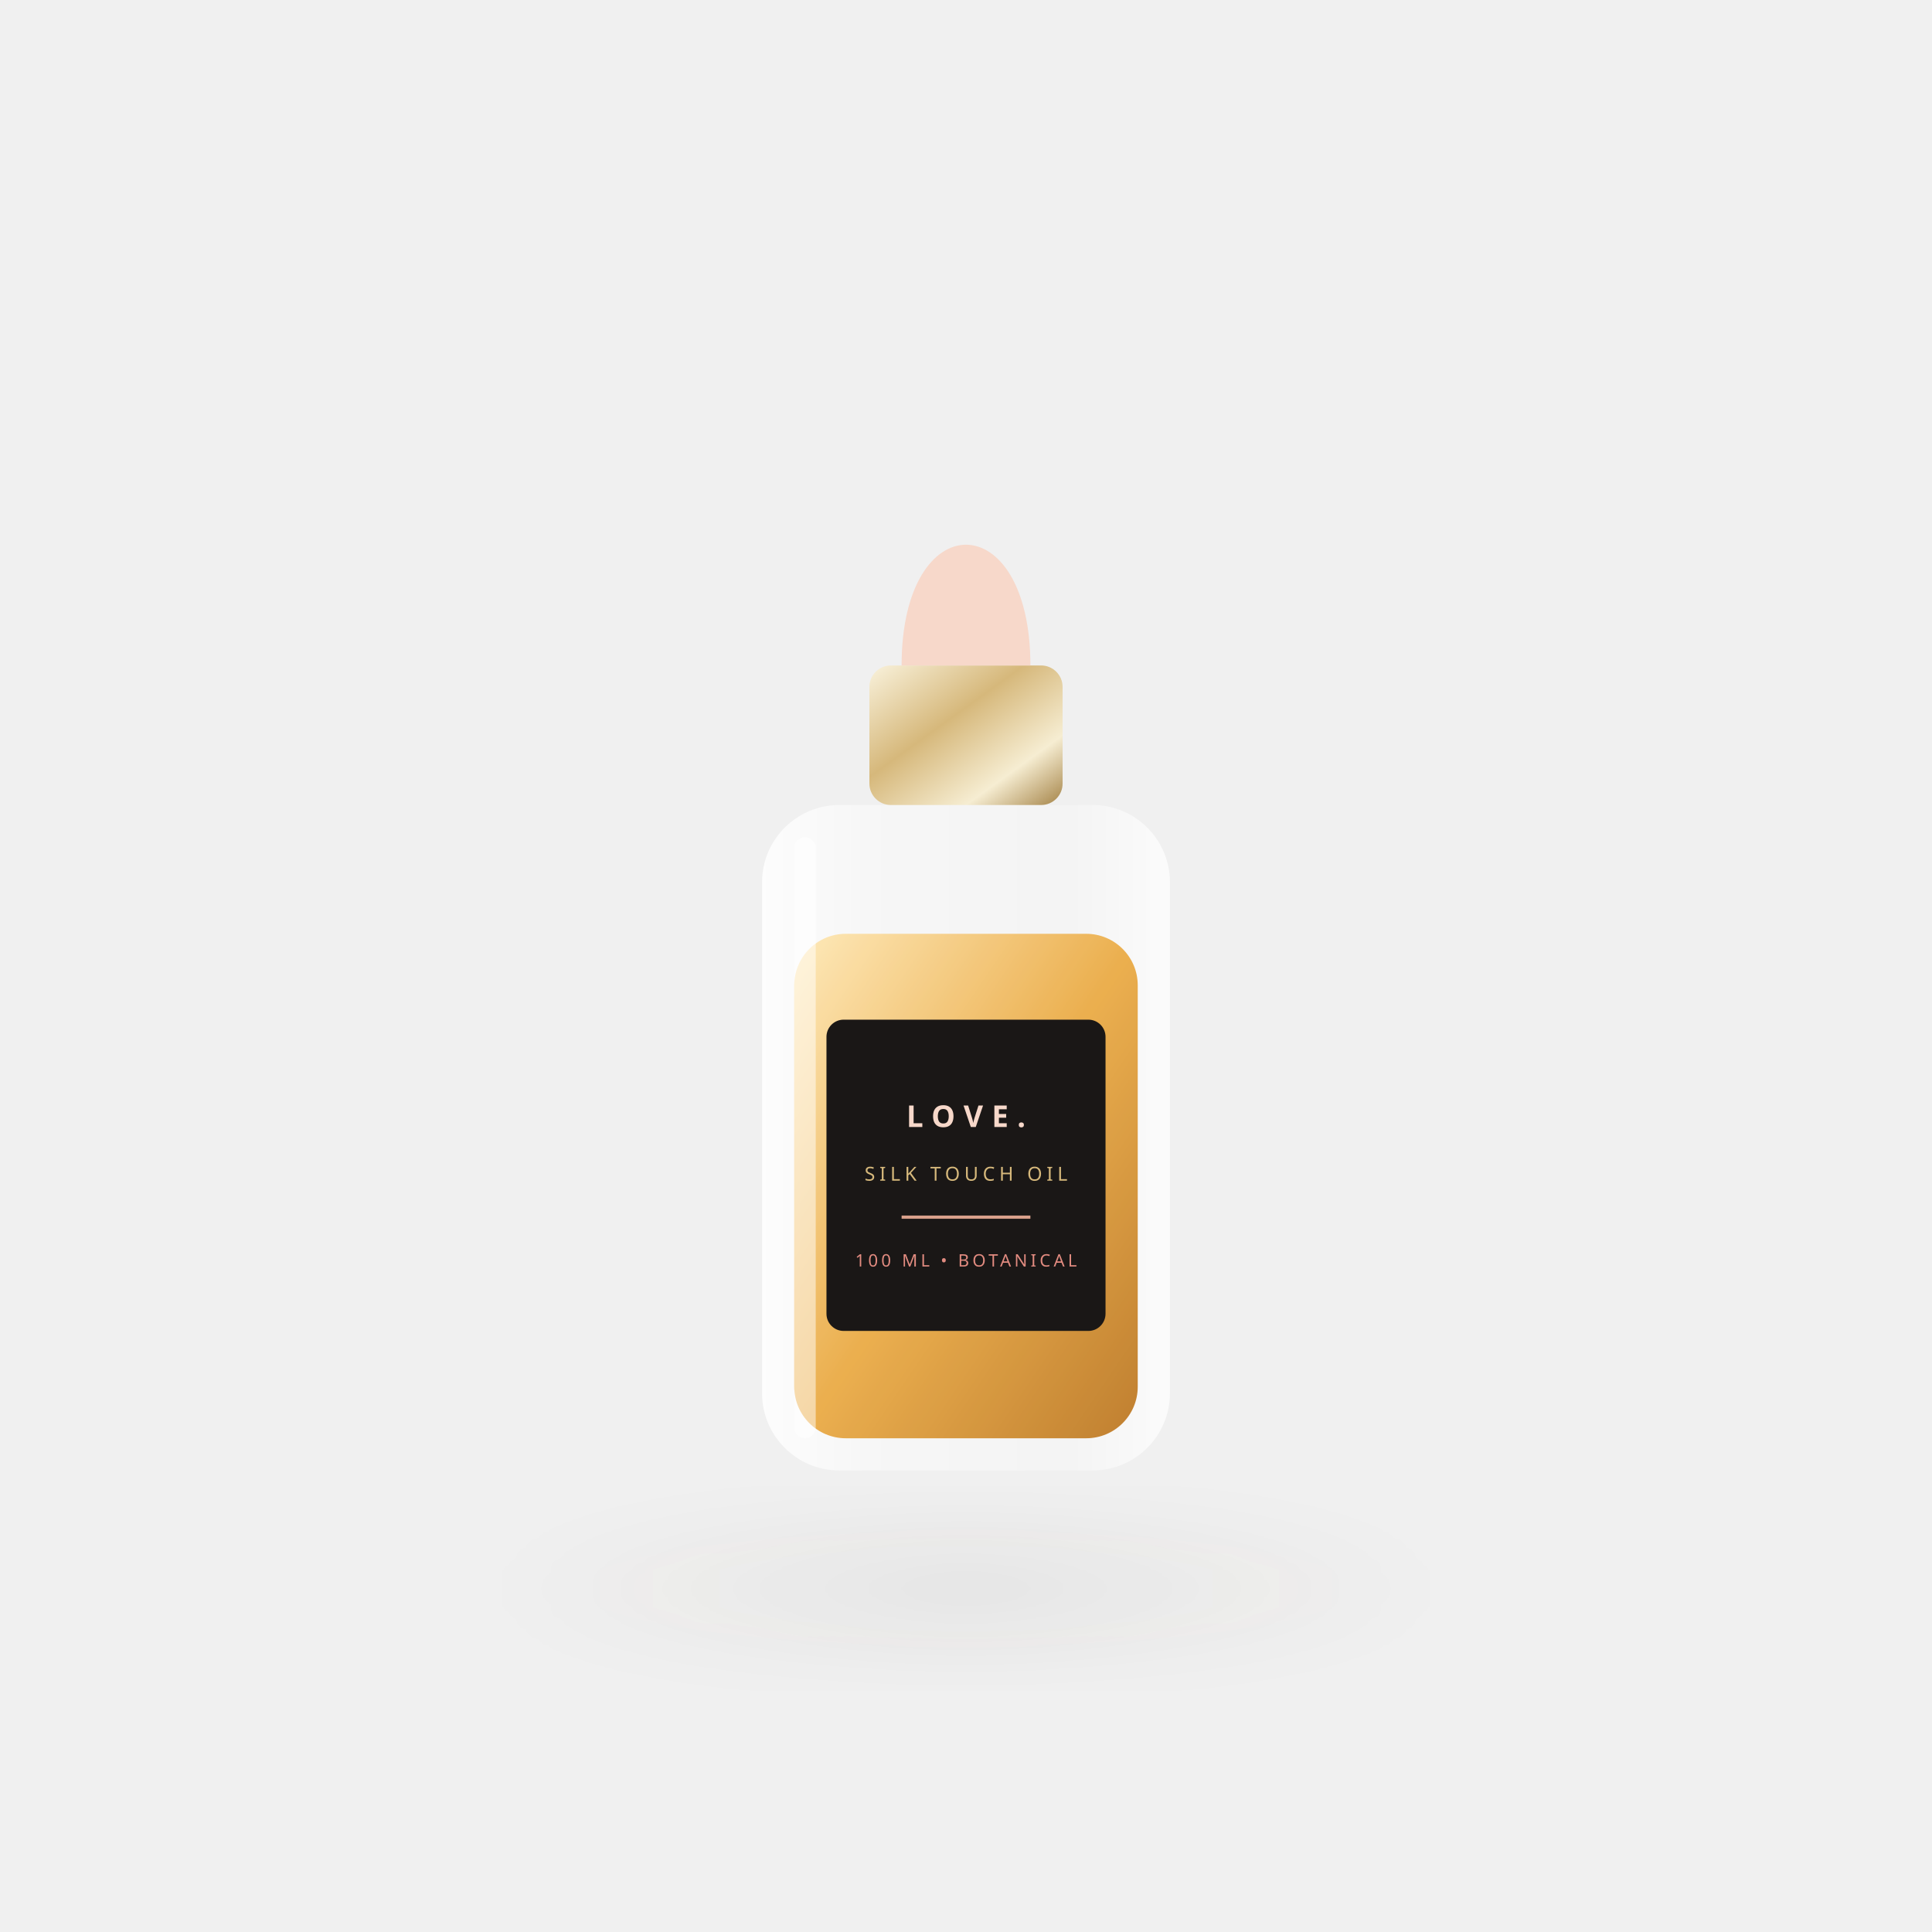
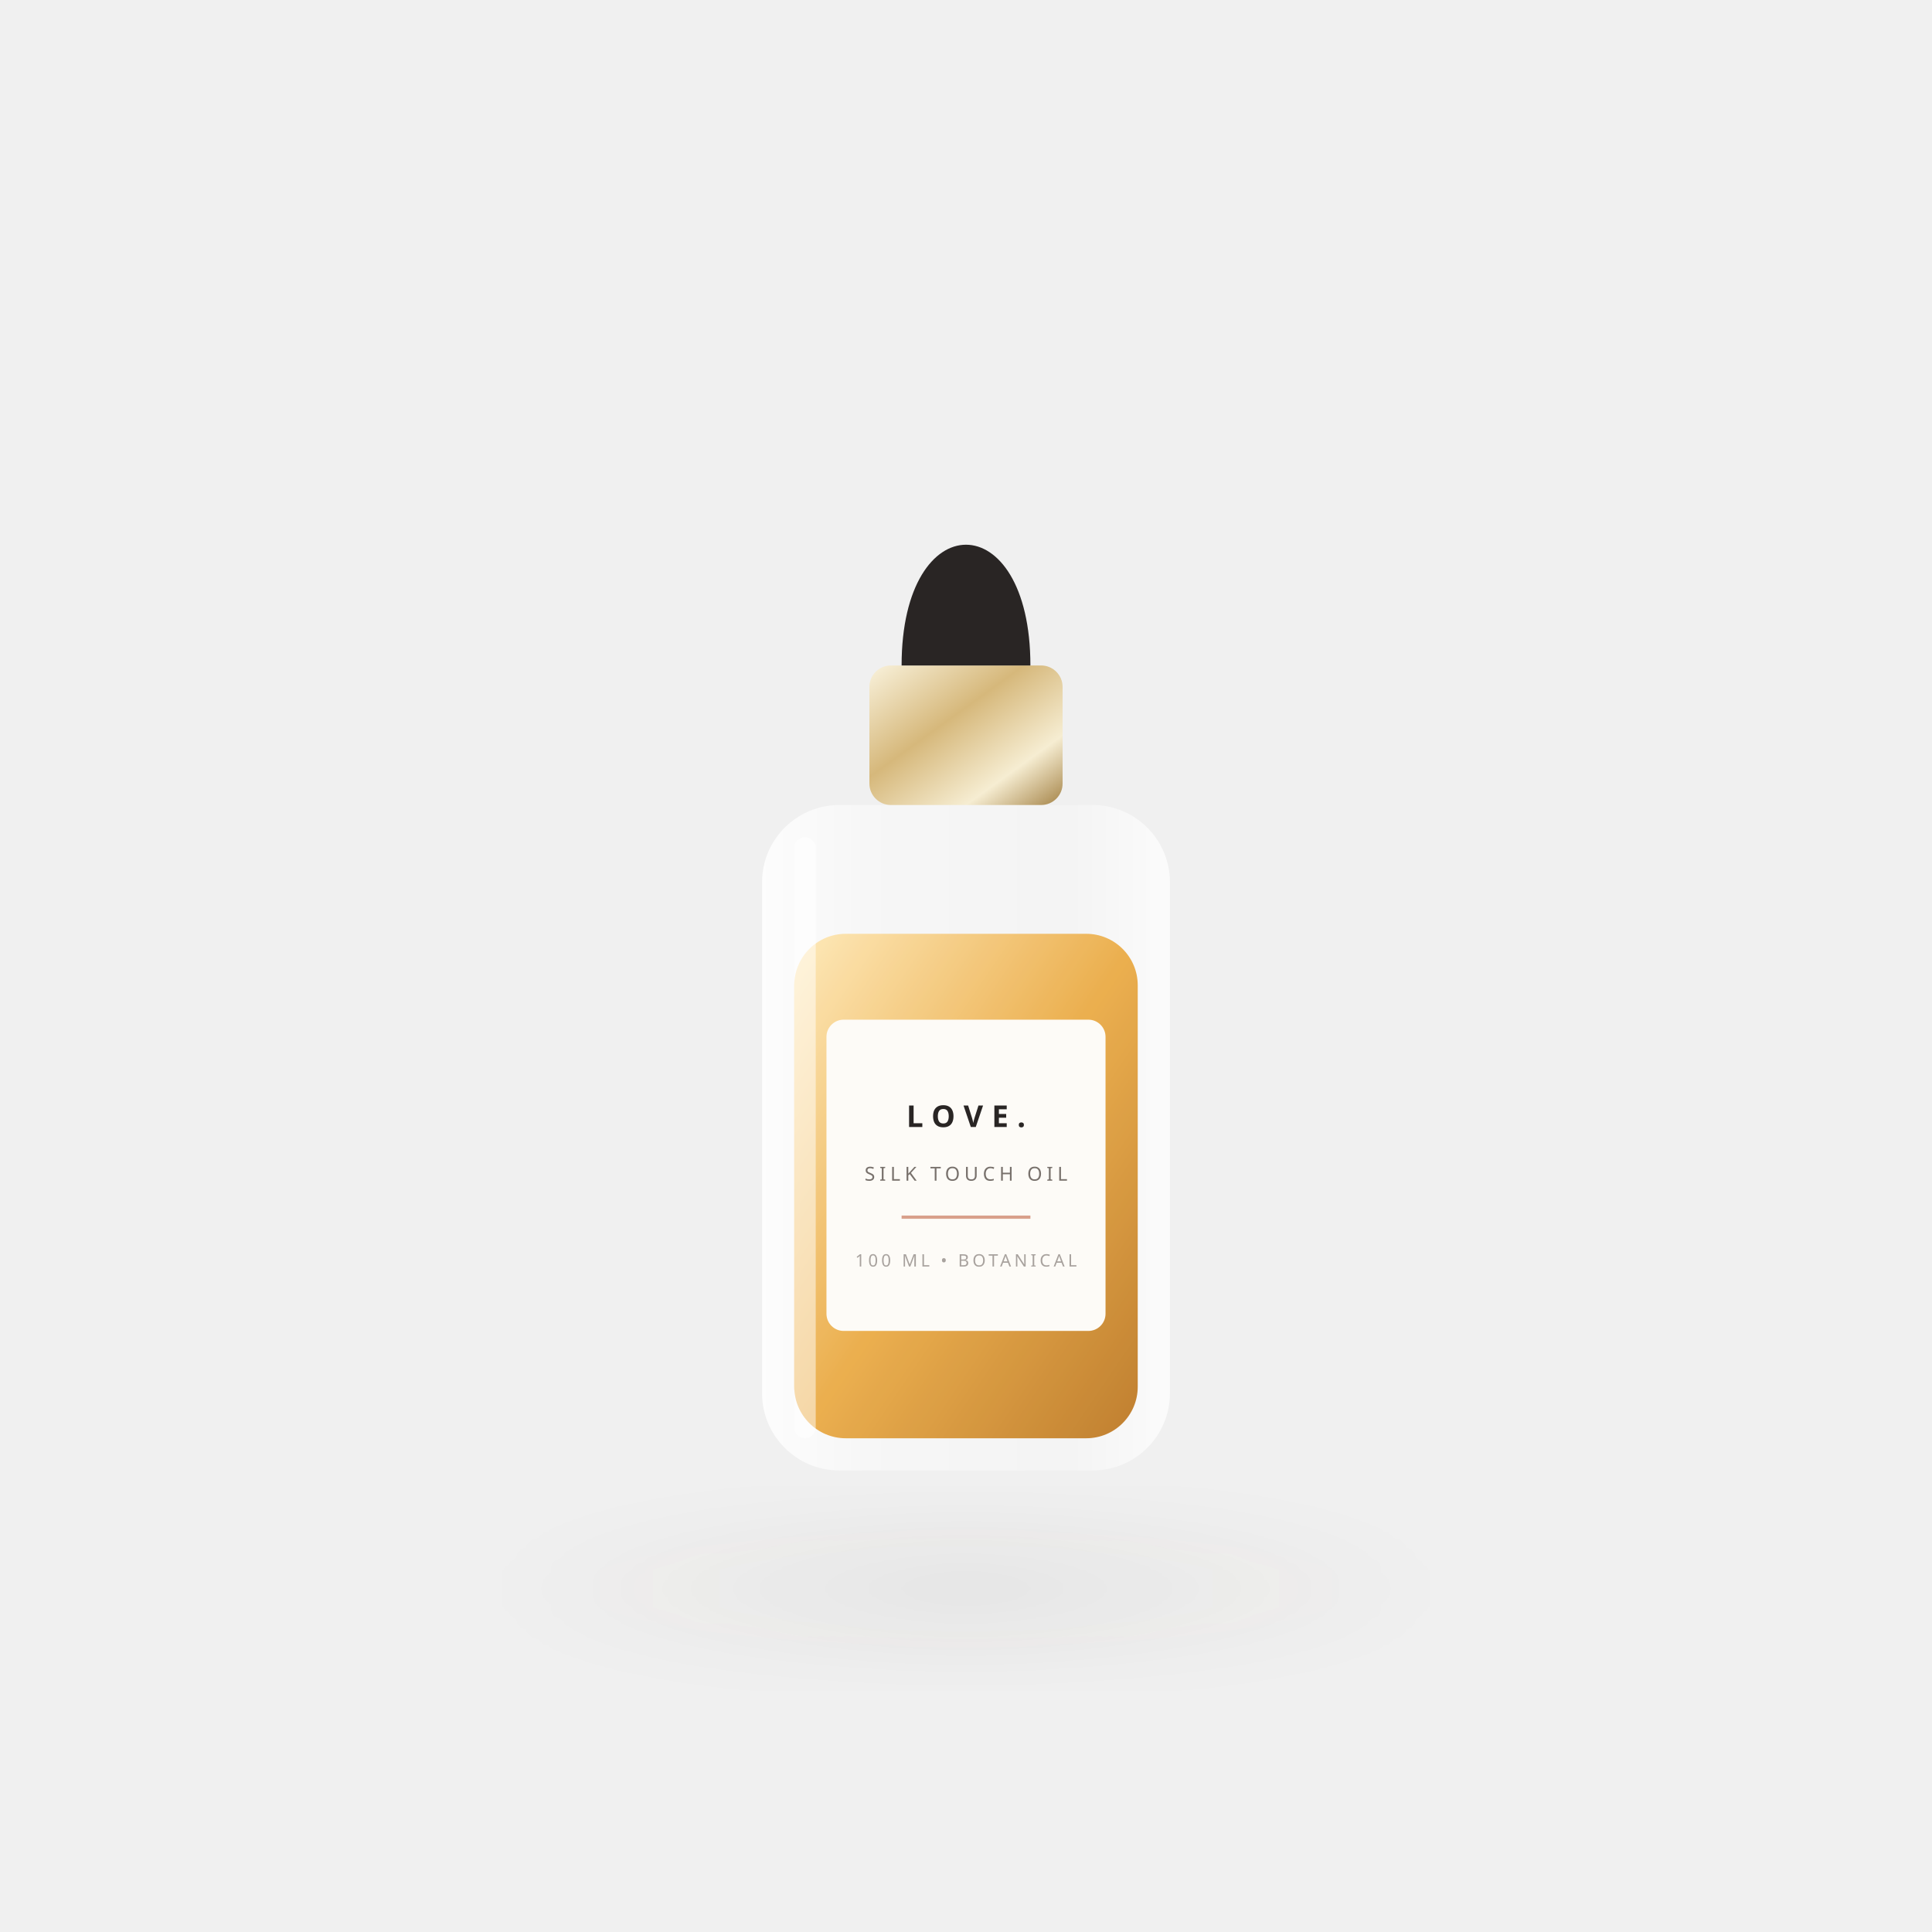
<svg xmlns="http://www.w3.org/2000/svg" width="900" height="900" viewBox="0 0 900 900">
  <defs>
    <linearGradient id="studio-bg" x1="0.2" y1="0" x2="0.8" y2="1">
      <stop offset="0%" stop-color="#FBF8F4" />
      <stop offset="60%" stop-color="#F3ECE3" />
      <stop offset="100%" stop-color="#EAE1D5" />
    </linearGradient>
    <radialGradient id="studio-key" cx="36%" cy="28%" r="65%">
      <stop offset="0%" stop-color="#FFFFFF" stop-opacity="0.85" />
      <stop offset="55%" stop-color="#FFFFFF" stop-opacity="0.15" />
      <stop offset="100%" stop-color="#EAE1D5" stop-opacity="0" />
    </radialGradient>
    <radialGradient id="contact-shadow" cx="50%" cy="50%" r="50%">
      <stop offset="0%" stop-color="#2D241E" stop-opacity="0.22" />
      <stop offset="45%" stop-color="#3D322B" stop-opacity="0.10" />
      <stop offset="100%" stop-color="#3D322B" stop-opacity="0" />
    </radialGradient>
    <linearGradient id="rose-gold" x1="0" y1="0" x2="1" y2="1">
      <stop offset="0%" stop-color="#F7D8CA" />
      <stop offset="35%" stop-color="#D9A08B" />
      <stop offset="70%" stop-color="#F9E2D8" />
      <stop offset="100%" stop-color="#B87661" />
    </linearGradient>
    <linearGradient id="champagne-gold" x1="0" y1="0" x2="1" y2="1">
      <stop offset="0%" stop-color="#F9F2DC" />
      <stop offset="40%" stop-color="#D6B87B" />
      <stop offset="75%" stop-color="#F6EDD2" />
      <stop offset="100%" stop-color="#A58448" />
    </linearGradient>
    <linearGradient id="matte-blush" x1="0.2" y1="0" x2="0.8" y2="1">
      <stop offset="0%" stop-color="#FEEAE6" />
      <stop offset="35%" stop-color="#F6B8AF" />
      <stop offset="80%" stop-color="#E28B80" />
      <stop offset="100%" stop-color="#BF665B" />
    </linearGradient>
    <linearGradient id="matte-coral" x1="0.2" y1="0" x2="0.8" y2="1">
      <stop offset="0%" stop-color="#FEDDD6" />
      <stop offset="40%" stop-color="#F59B8E" />
      <stop offset="85%" stop-color="#D86B5D" />
      <stop offset="100%" stop-color="#AD4B3E" />
    </linearGradient>
    <linearGradient id="matte-obsidian" x1="0.2" y1="0" x2="0.8" y2="1">
      <stop offset="0%" stop-color="#544B47" />
      <stop offset="35%" stop-color="#342E2B" />
      <stop offset="80%" stop-color="#211D1B" />
      <stop offset="100%" stop-color="#141110" />
    </linearGradient>
    <linearGradient id="matte-cream" x1="0.2" y1="0" x2="0.8" y2="1">
-       <stop offset="0%" stop-color="#38312E" />
-       <stop offset="45%" stop-color="#26211F" />
-       <stop offset="85%" stop-color="#1A1615" />
-       <stop offset="100%" stop-color="#120F0E" />
+       <stop offset="0%" stop-color="#FFFFFF" />
+       <stop offset="45%" stop-color="#F7EFE5" />
+       <stop offset="85%" stop-color="#E2D4C3" />
+       <stop offset="100%" stop-color="#C5B49E" />
    </linearGradient>
    <linearGradient id="amber-oil" x1="0" y1="0" x2="1" y2="1">
      <stop offset="0%" stop-color="#FFE8B3" />
      <stop offset="50%" stop-color="#EAA639" />
      <stop offset="100%" stop-color="#B86F15" />
    </linearGradient>
    <linearGradient id="frosted-glass" x1="0" y1="0" x2="1" y2="0">
      <stop offset="0%" stop-color="#FFFFFF" stop-opacity="0.85" />
      <stop offset="25%" stop-color="#FFFFFF" stop-opacity="0.45" />
      <stop offset="75%" stop-color="#FFFFFF" stop-opacity="0.25" />
      <stop offset="100%" stop-color="#FFFFFF" stop-opacity="0.75" />
    </linearGradient>
    <filter id="soft-blur" x="-20%" y="-20%" width="140%" height="140%">
      <feGaussianBlur stdDeviation="18" />
    </filter>
  </defs>
  <ellipse cx="450" cy="740" rx="230" ry="34" fill="url(#contact-shadow)" filter="url(#soft-blur)" opacity="0.4" />
  <g transform="translate(0, 15)">
    <rect x="355" y="360" width="190" height="310" rx="36" fill="url(#frosted-glass)" />
    <rect x="370" y="420" width="160" height="235" rx="24" fill="url(#amber-oil)" opacity="0.88" />
-     <rect x="385" y="460" width="130" height="145" rx="8" fill="#1A1716" />
-     <text x="450" y="510" font-family="'Outfit', sans-serif" font-size="14" font-weight="700" letter-spacing="4" fill="#F7D8CA" text-anchor="middle">LOVE.</text>
-     <text x="450" y="535" font-family="'Outfit', sans-serif" font-size="9" font-weight="500" letter-spacing="2" fill="#D6B87B" text-anchor="middle">SILK TOUCH OIL</text>
+     <rect x="385" y="460" width="130" height="145" rx="8" fill="#FDFBF7" />
+     <text x="450" y="510" font-family="'Outfit', sans-serif" font-size="14" font-weight="700" letter-spacing="4" fill="#292524" text-anchor="middle">LOVE.</text>
+     <text x="450" y="535" font-family="'Outfit', sans-serif" font-size="9" font-weight="500" letter-spacing="2" fill="#78716C" text-anchor="middle">SILK TOUCH OIL</text>
    <line x1="420" y1="552" x2="480" y2="552" stroke="#D9A08B" stroke-width="1.5" />
-     <text x="450" y="575" font-family="'Outfit', sans-serif" font-size="8" font-weight="500" letter-spacing="1.5" fill="#E28B80" text-anchor="middle">100 ML • BOTANICAL</text>
+     <text x="450" y="575" font-family="'Outfit', sans-serif" font-size="8" font-weight="500" letter-spacing="1.5" fill="#A8A29E" text-anchor="middle">100 ML • BOTANICAL</text>
    <path d="M375 380 L375 650" stroke="#FFFFFF" stroke-width="10" opacity="0.5" stroke-linecap="round" />
    <rect x="405" y="295" width="90" height="65" rx="10" fill="url(#champagne-gold)" />
-     <path d="M420 295 C420 220 480 220 480 295 Z" fill="#F7D8CA" />
+     <path d="M420 295 C420 220 480 220 480 295 Z" fill="#292524" />
  </g>
</svg>
